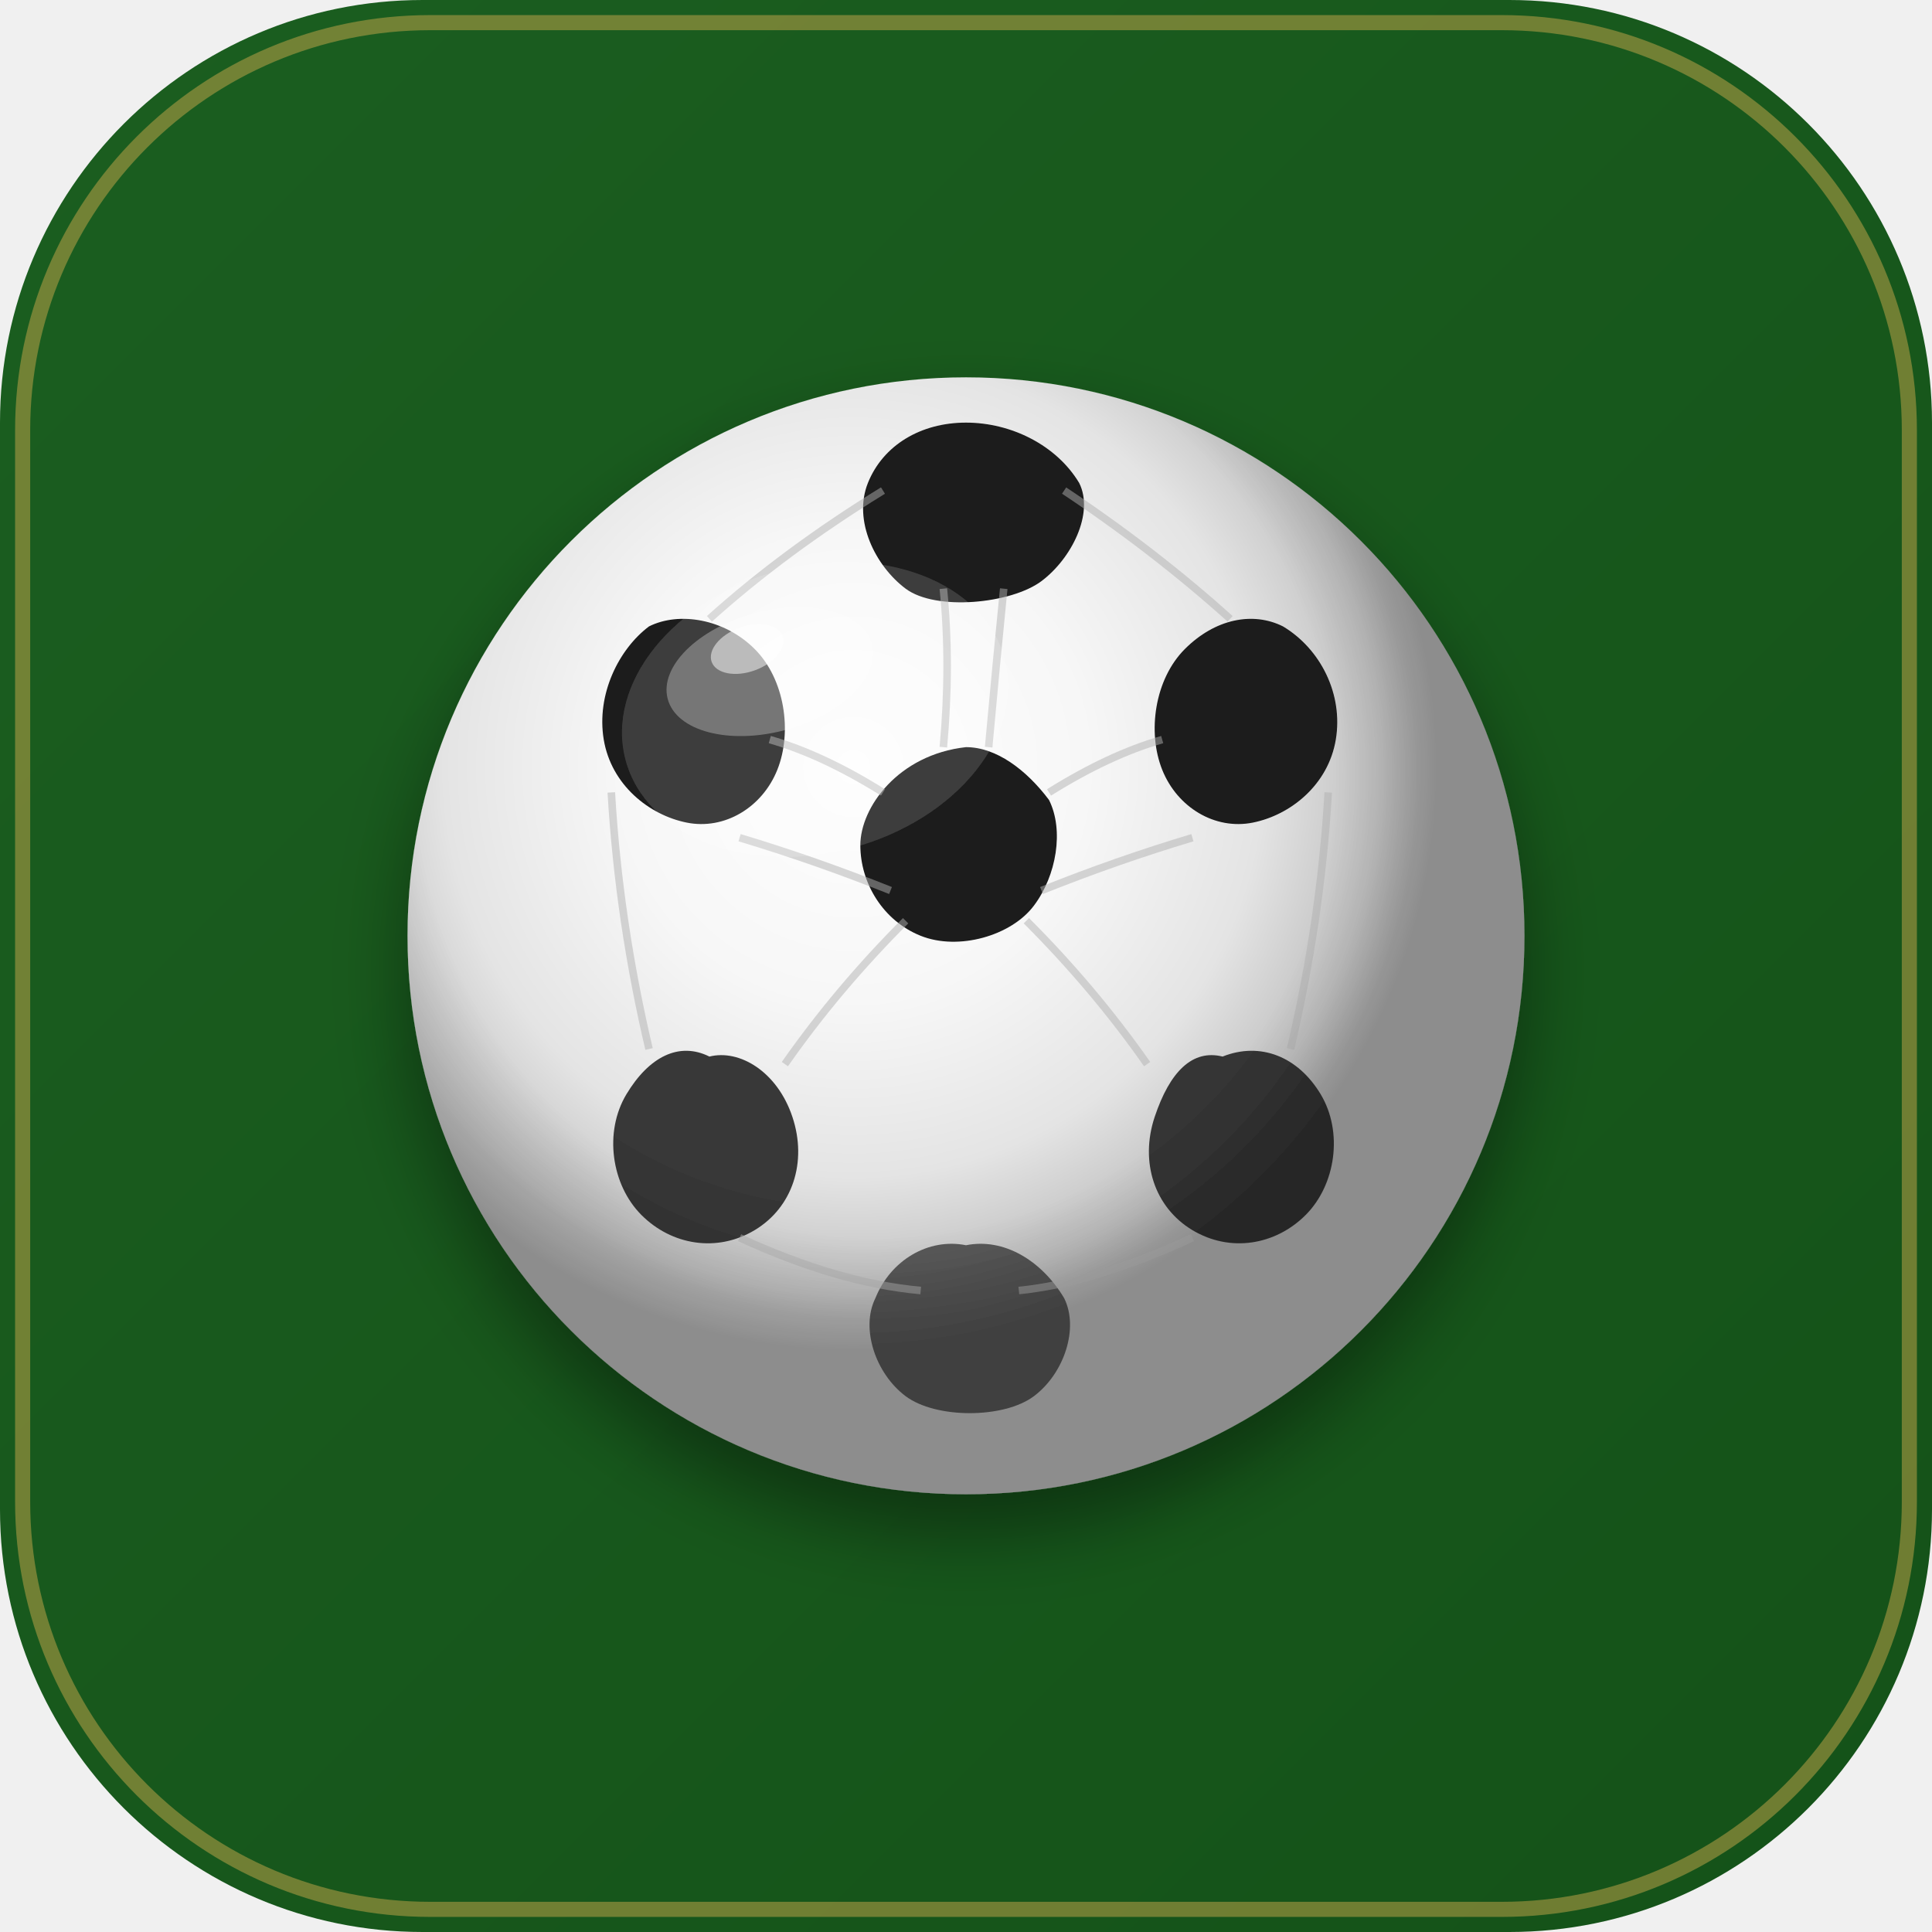
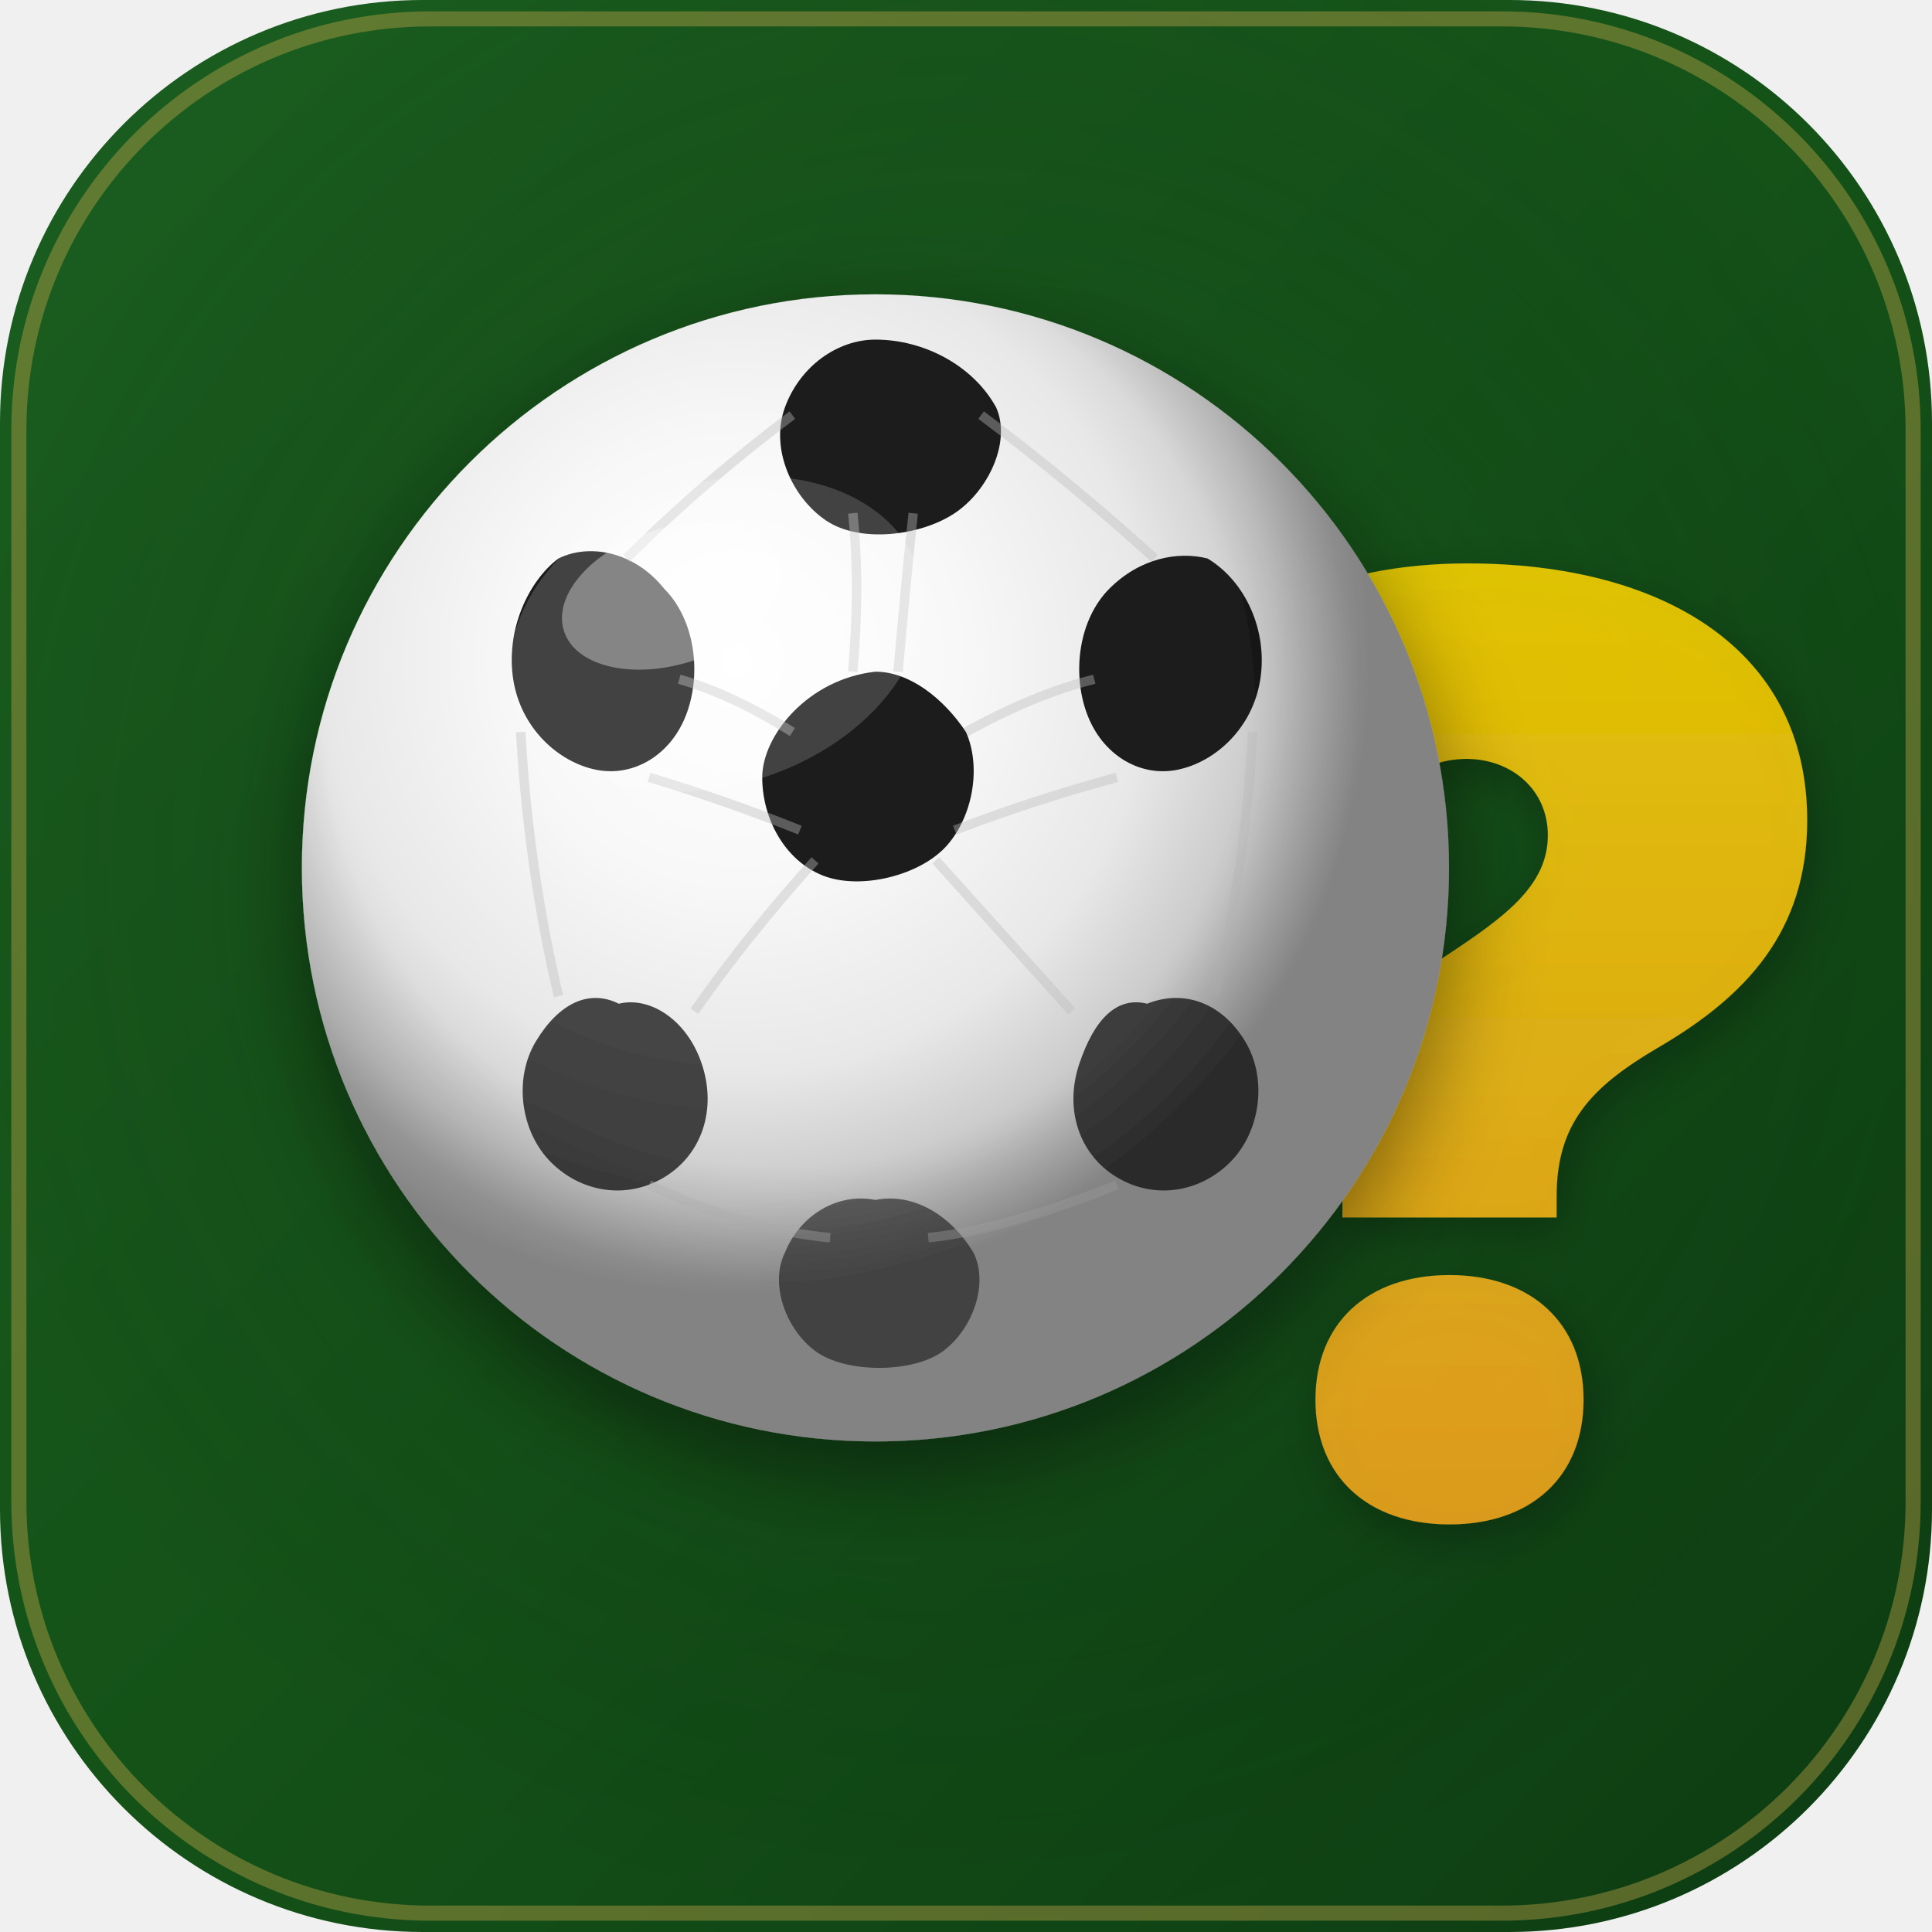
<svg xmlns="http://www.w3.org/2000/svg" width="192" height="192" viewBox="0 0 512 512">
  <defs>
    <linearGradient id="bg2" x1="0" y1="0" x2="512" y2="512" gradientUnits="userSpaceOnUse">
      <stop offset="0%" stop-color="#1b5e20" />
-       <stop offset="100%" stop-color="#145218" />
+       <stop offset="50%" stop-color="#145218" />
+       <stop offset="100%" stop-color="#0d3b12" />
    </linearGradient>
-     <radialGradient id="ball2" cx="0.4" cy="0.35" r="0.52">
-       <stop offset="0%" stop-color="#fefefe" />
-       <stop offset="40%" stop-color="#f7f7f7" />
-       <stop offset="70%" stop-color="#e4e4e4" />
-       <stop offset="90%" stop-color="#c0c0c0" />
+     <radialGradient id="bgGlow2" cx="0.5" cy="0.45" r="0.55">
+       <stop offset="0%" stop-color="#2e7d32" stop-opacity="0.3" />
+       <stop offset="100%" stop-color="transparent" />
+     </radialGradient>
+     <radialGradient id="ball2" cx="0.38" cy="0.32" r="0.55">
+       <stop offset="0%" stop-color="#ffffff" />
+       <stop offset="35%" stop-color="#f8f8f8" />
+       <stop offset="65%" stop-color="#e8e8e8" />
+       <stop offset="85%" stop-color="#c8c8c8" />
      <stop offset="100%" stop-color="#a0a0a0" />
    </radialGradient>
-     <radialGradient id="inner2" cx="0.42" cy="0.36" r="0.48">
+     <radialGradient id="inner2" cx="0.42" cy="0.36" r="0.5">
      <stop offset="0%" stop-color="rgba(255,255,255,0)" />
-       <stop offset="85%" stop-color="rgba(0,0,0,0)" />
-       <stop offset="100%" stop-color="rgba(0,0,0,0.12)" />
+       <stop offset="80%" stop-color="rgba(0,0,0,0)" />
+       <stop offset="100%" stop-color="rgba(0,0,0,0.18)" />
    </radialGradient>
+     <linearGradient id="qGrad2" x1="0" y1="0" x2="0" y2="1">
+       <stop offset="0%" stop-color="#ffd600" />
+       <stop offset="100%" stop-color="#f9a825" />
+     </linearGradient>
    <filter id="ds2">
-       <feGaussianBlur in="SourceAlpha" stdDeviation="10" />
-       <feOffset dy="10" />
+       <feGaussianBlur in="SourceAlpha" stdDeviation="12" />
+       <feOffset dy="8" />
      <feComponentTransfer>
-         <feFuncA type="linear" slope="0.4" />
+         <feFuncA type="linear" slope="0.45" />
+       </feComponentTransfer>
+       <feMerge>
+         <feMergeNode />
+         <feMergeNode in="SourceGraphic" />
+       </feMerge>
+     </filter>
+     <filter id="qShadow2">
+       <feGaussianBlur in="SourceAlpha" stdDeviation="6" />
+       <feOffset dx="2" dy="4" />
+       <feComponentTransfer>
+         <feFuncA type="linear" slope="0.3" />
      </feComponentTransfer>
      <feMerge>
        <feMergeNode />
        <feMergeNode in="SourceGraphic" />
      </feMerge>
    </filter>
  </defs>
  <rect width="512" height="512" rx="112" fill="url(#bg2)" />
+   <rect width="512" height="512" rx="112" fill="url(#bgGlow2)" />
+   <g filter="url(#qShadow2)">
+     <text x="290" y="400" font-family="'Inter', system-ui, sans-serif" font-size="340" font-weight="900" fill="url(#qGrad2)" opacity="0.85" letter-spacing="-10">?</text>
+   </g>
  <g filter="url(#ds2)">
-     <circle cx="256" cy="248" r="148" fill="url(#ball2)" />
-     <path d="M256,198 C264,198 272,204 278,212 C282,220 280,232 274,240 C268,248 254,252 244,248 C234,244 228,234 228,224 C228,214 238,200 256,198Z" fill="#1a1a1a" />
-     <path d="M256,112 C268,112 280,118 286,128 C290,136 284,148 276,154 C268,160 248,162 240,156 C232,150 226,138 230,128 C234,118 244,112 256,112Z" fill="#1a1a1a" />
-     <path d="M340,166 C350,172 356,184 354,196 C352,208 342,216 332,218 C322,220 312,214 308,204 C304,194 306,180 314,172 C322,164 332,162 340,166Z" fill="#1a1a1a" />
-     <path d="M172,166 C180,162 192,164 200,172 C208,180 210,194 206,204 C202,214 192,220 182,218 C172,216 162,208 160,196 C158,184 164,172 172,166Z" fill="#1a1a1a" />
-     <path d="M324,280 C334,276 344,280 350,290 C356,300 354,314 346,322 C338,330 326,332 316,326 C306,320 302,308 306,296 C310,284 316,278 324,280Z" fill="#1a1a1a" opacity="0.85" />
-     <path d="M188,280 C196,278 206,284 210,296 C214,308 210,320 200,326 C190,332 178,330 170,322 C162,314 160,300 166,290 C172,280 180,276 188,280Z" fill="#1a1a1a" opacity="0.85" />
-     <path d="M256,330 C266,328 276,334 282,344 C286,352 282,364 274,370 C266,376 248,376 240,370 C232,364 228,352 232,344 C236,334 246,328 256,330Z" fill="#1a1a1a" opacity="0.65" />
-     <g fill="none" stroke="#b0b0b0" stroke-width="2" opacity="0.5">
-       <path d="M250,198 Q252,176 250,156" />
-       <path d="M262,198 Q264,176 266,156" />
-       <path d="M278,210 Q294,200 308,196" />
-       <path d="M276,236 Q296,228 316,222" />
-       <path d="M234,210 Q218,200 204,196" />
-       <path d="M236,236 Q216,228 196,222" />
-       <path d="M272,244 Q290,262 304,282" />
-       <path d="M240,244 Q222,262 208,282" />
-       <path d="M282,130 Q306,146 326,164" />
-       <path d="M234,130 Q208,146 188,164" />
-       <path d="M352,210 Q350,244 342,278" />
-       <path d="M162,210 Q164,244 172,278" />
-       <path d="M316,328 Q290,340 270,342" />
-       <path d="M196,328 Q222,340 244,342" />
+     <circle cx="232" cy="230" r="152" fill="url(#ball2)" />
+     <path d="M232,178 C241,178 250,185 256,194 C260,203 258,216 251,224 C244,232 228,236 218,232 C208,228 202,217 202,206 C202,195 214,180 232,178Z" fill="#1a1a1a" />
+     <path d="M232,90 C245,90 258,97 264,108 C268,117 262,130 253,136 C244,142 228,144 219,138 C210,132 204,119 208,108 C212,97 222,90 232,90Z" fill="#1a1a1a" />
+     <path d="M320,148 C330,154 336,167 334,180 C332,193 322,202 312,204 C302,206 292,200 288,189 C284,178 286,164 294,156 C302,148 312,146 320,148Z" fill="#1a1a1a" />
+     <path d="M148,148 C156,144 168,146 176,156 C184,164 186,178 182,189 C178,200 168,206 158,204 C148,202 138,193 136,180 C134,167 140,154 148,148Z" fill="#1a1a1a" />
+     <path d="M304,266 C314,262 324,266 330,276 C336,286 334,300 326,308 C318,316 306,318 296,312 C286,306 282,294 286,282 C290,270 296,264 304,266Z" fill="#1a1a1a" opacity="0.8" />
+     <path d="M164,266 C172,264 182,270 186,282 C190,294 186,306 176,312 C166,318 154,316 146,308 C138,300 136,286 142,276 C148,266 156,262 164,266Z" fill="#1a1a1a" opacity="0.8" />
+     <path d="M232,318 C242,316 252,322 258,332 C262,340 258,352 250,358 C242,364 224,364 216,358 C208,352 204,340 208,332 C212,322 222,316 232,318Z" fill="#1a1a1a" opacity="0.6" />
+     <g fill="none" stroke="#bbb" stroke-width="2.5" opacity="0.4">
+       <path d="M226,178 Q228,155 226,136" />
+       <path d="M238,178 Q240,155 242,136" />
+       <path d="M256,194 Q274,184 290,180" />
+       <path d="M253,220 Q274,212 296,206" />
+       <path d="M210,194 Q194,184 180,180" />
+       <path d="M212,220 Q192,212 172,206" />
+       <path d="M248,228 Q266,248 284,268" />
+       <path d="M216,228 Q198,248 184,268" />
+       <path d="M260,110 Q284,128 306,148" />
+       <path d="M210,110 Q186,128 166,148" />
+       <path d="M332,194 Q330,230 322,264" />
+       <path d="M138,194 Q140,230 148,264" />
+       <path d="M296,314 Q266,326 246,328" />
+       <path d="M172,314 Q198,326 220,328" />
    </g>
-     <circle cx="256" cy="248" r="148" fill="url(#inner2)" />
-     <ellipse cx="216" cy="188" rx="52" ry="38" fill="white" opacity="0.15" transform="rotate(-15,216,188)" />
-     <ellipse cx="204" cy="178" rx="28" ry="16" fill="white" opacity="0.3" transform="rotate(-15,204,178)" />
-     <ellipse cx="198" cy="172" rx="10" ry="6" fill="white" opacity="0.5" transform="rotate(-20,198,172)" />
+     <circle cx="232" cy="230" r="152" fill="url(#inner2)" />
+     <ellipse cx="190" cy="168" rx="56" ry="40" fill="white" opacity="0.18" transform="rotate(-18,190,168)" />
+     <ellipse cx="178" cy="158" rx="30" ry="18" fill="white" opacity="0.35" transform="rotate(-18,178,158)" />
  </g>
-   <rect x="6" y="6" width="500" height="500" rx="108" fill="none" stroke="#c9a84c" stroke-width="4" opacity="0.5" />
+   <rect x="5" y="5" width="502" height="502" rx="109" fill="none" stroke="#c9a84c" stroke-width="4" opacity="0.4" />
</svg>
